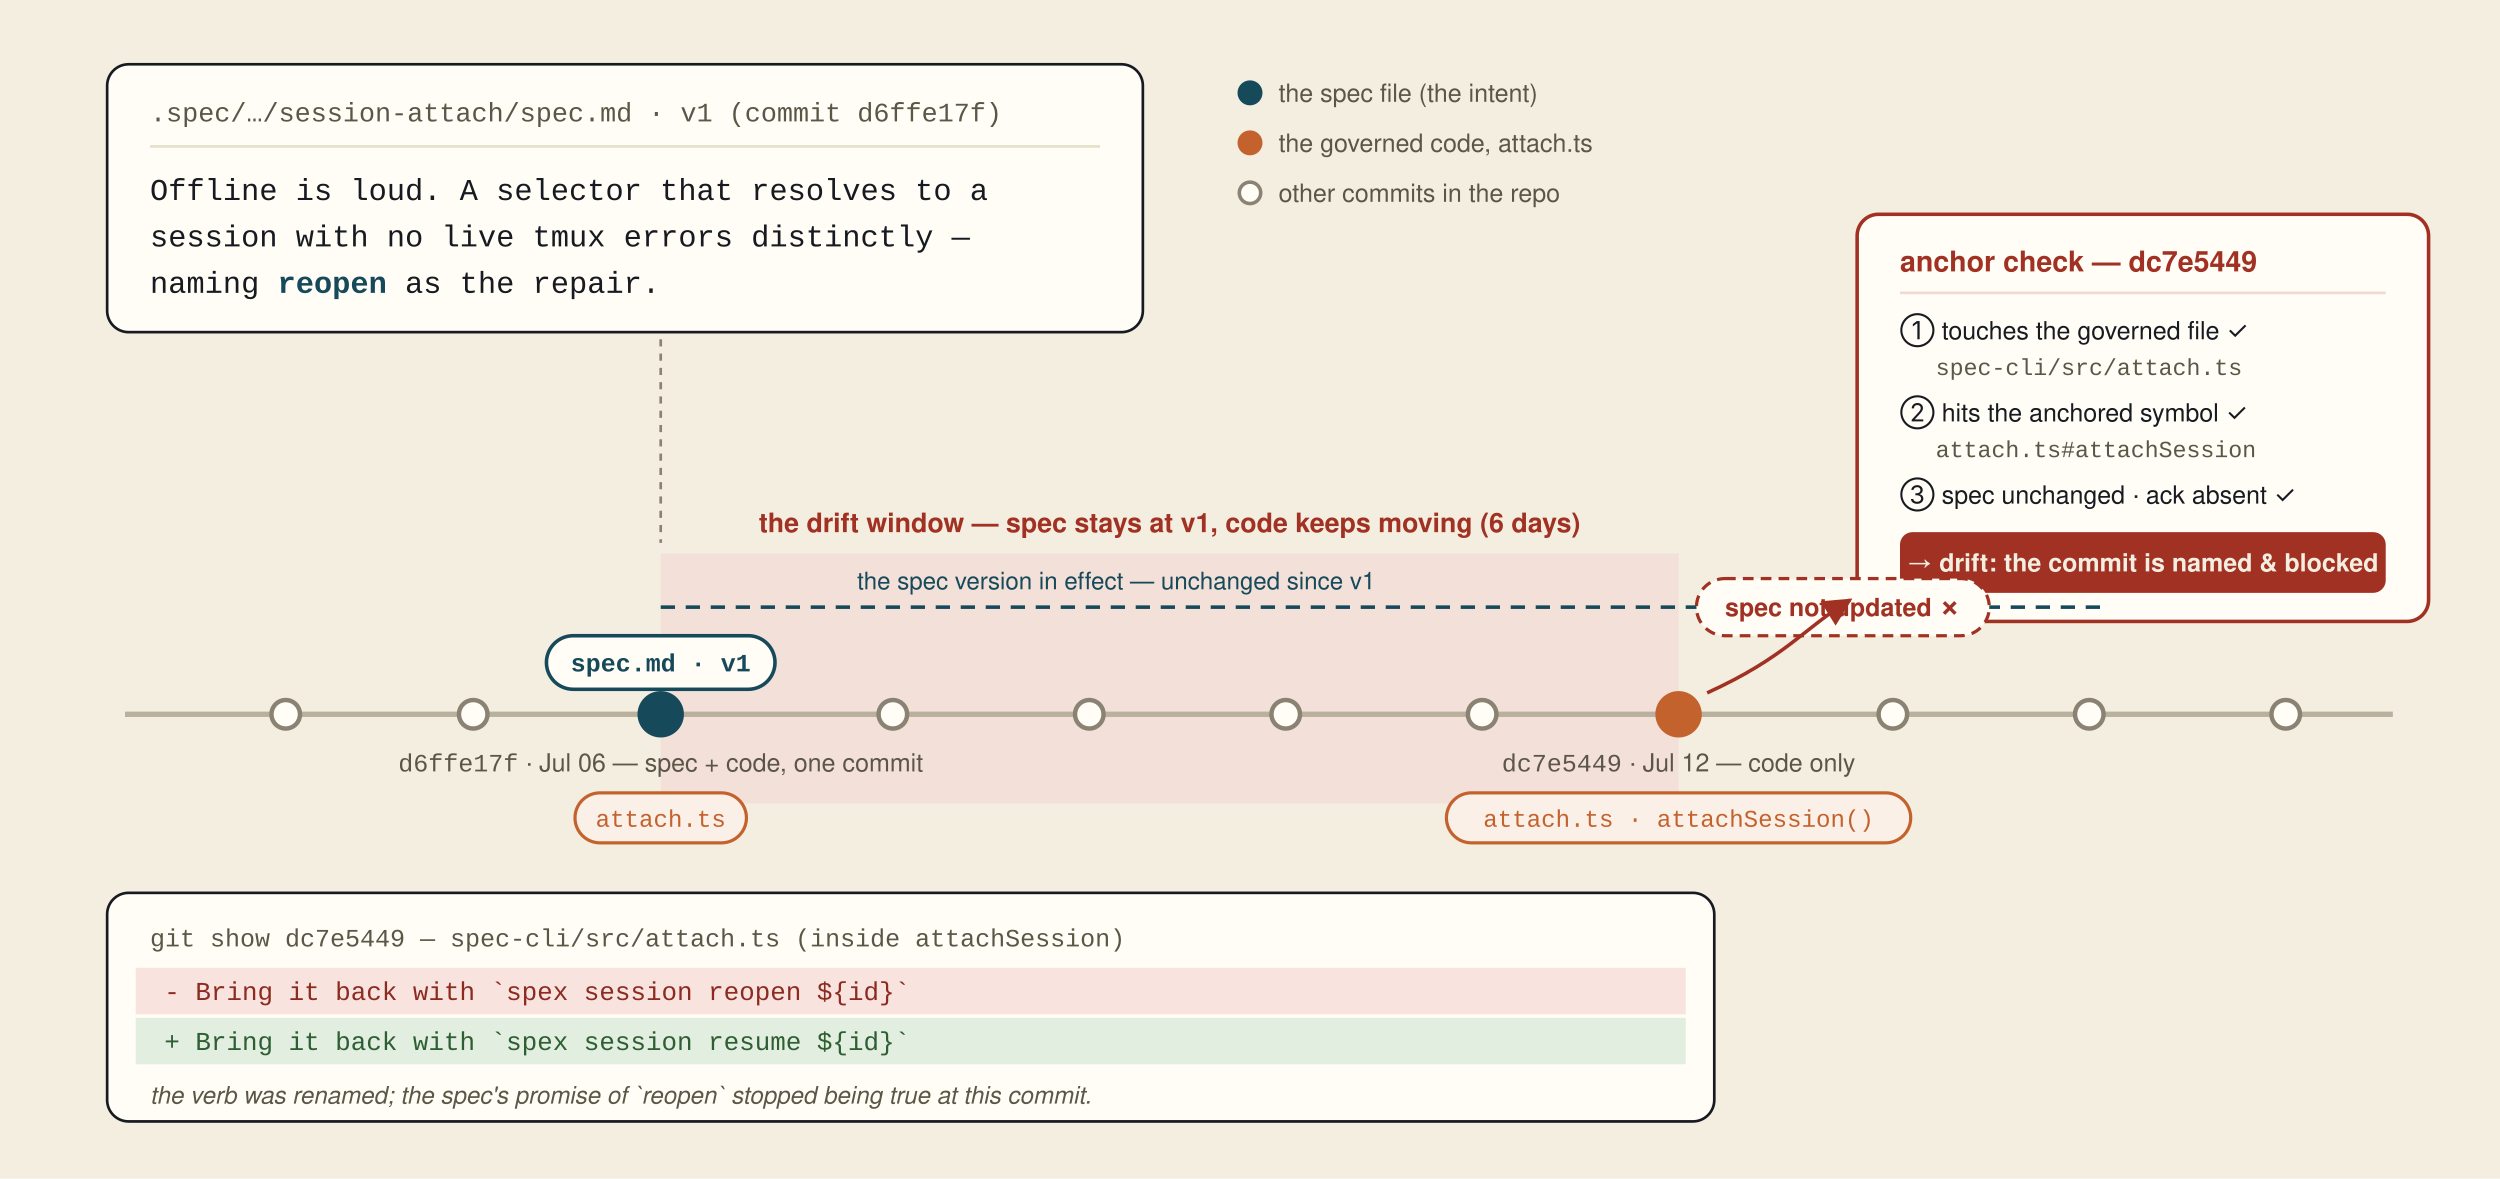
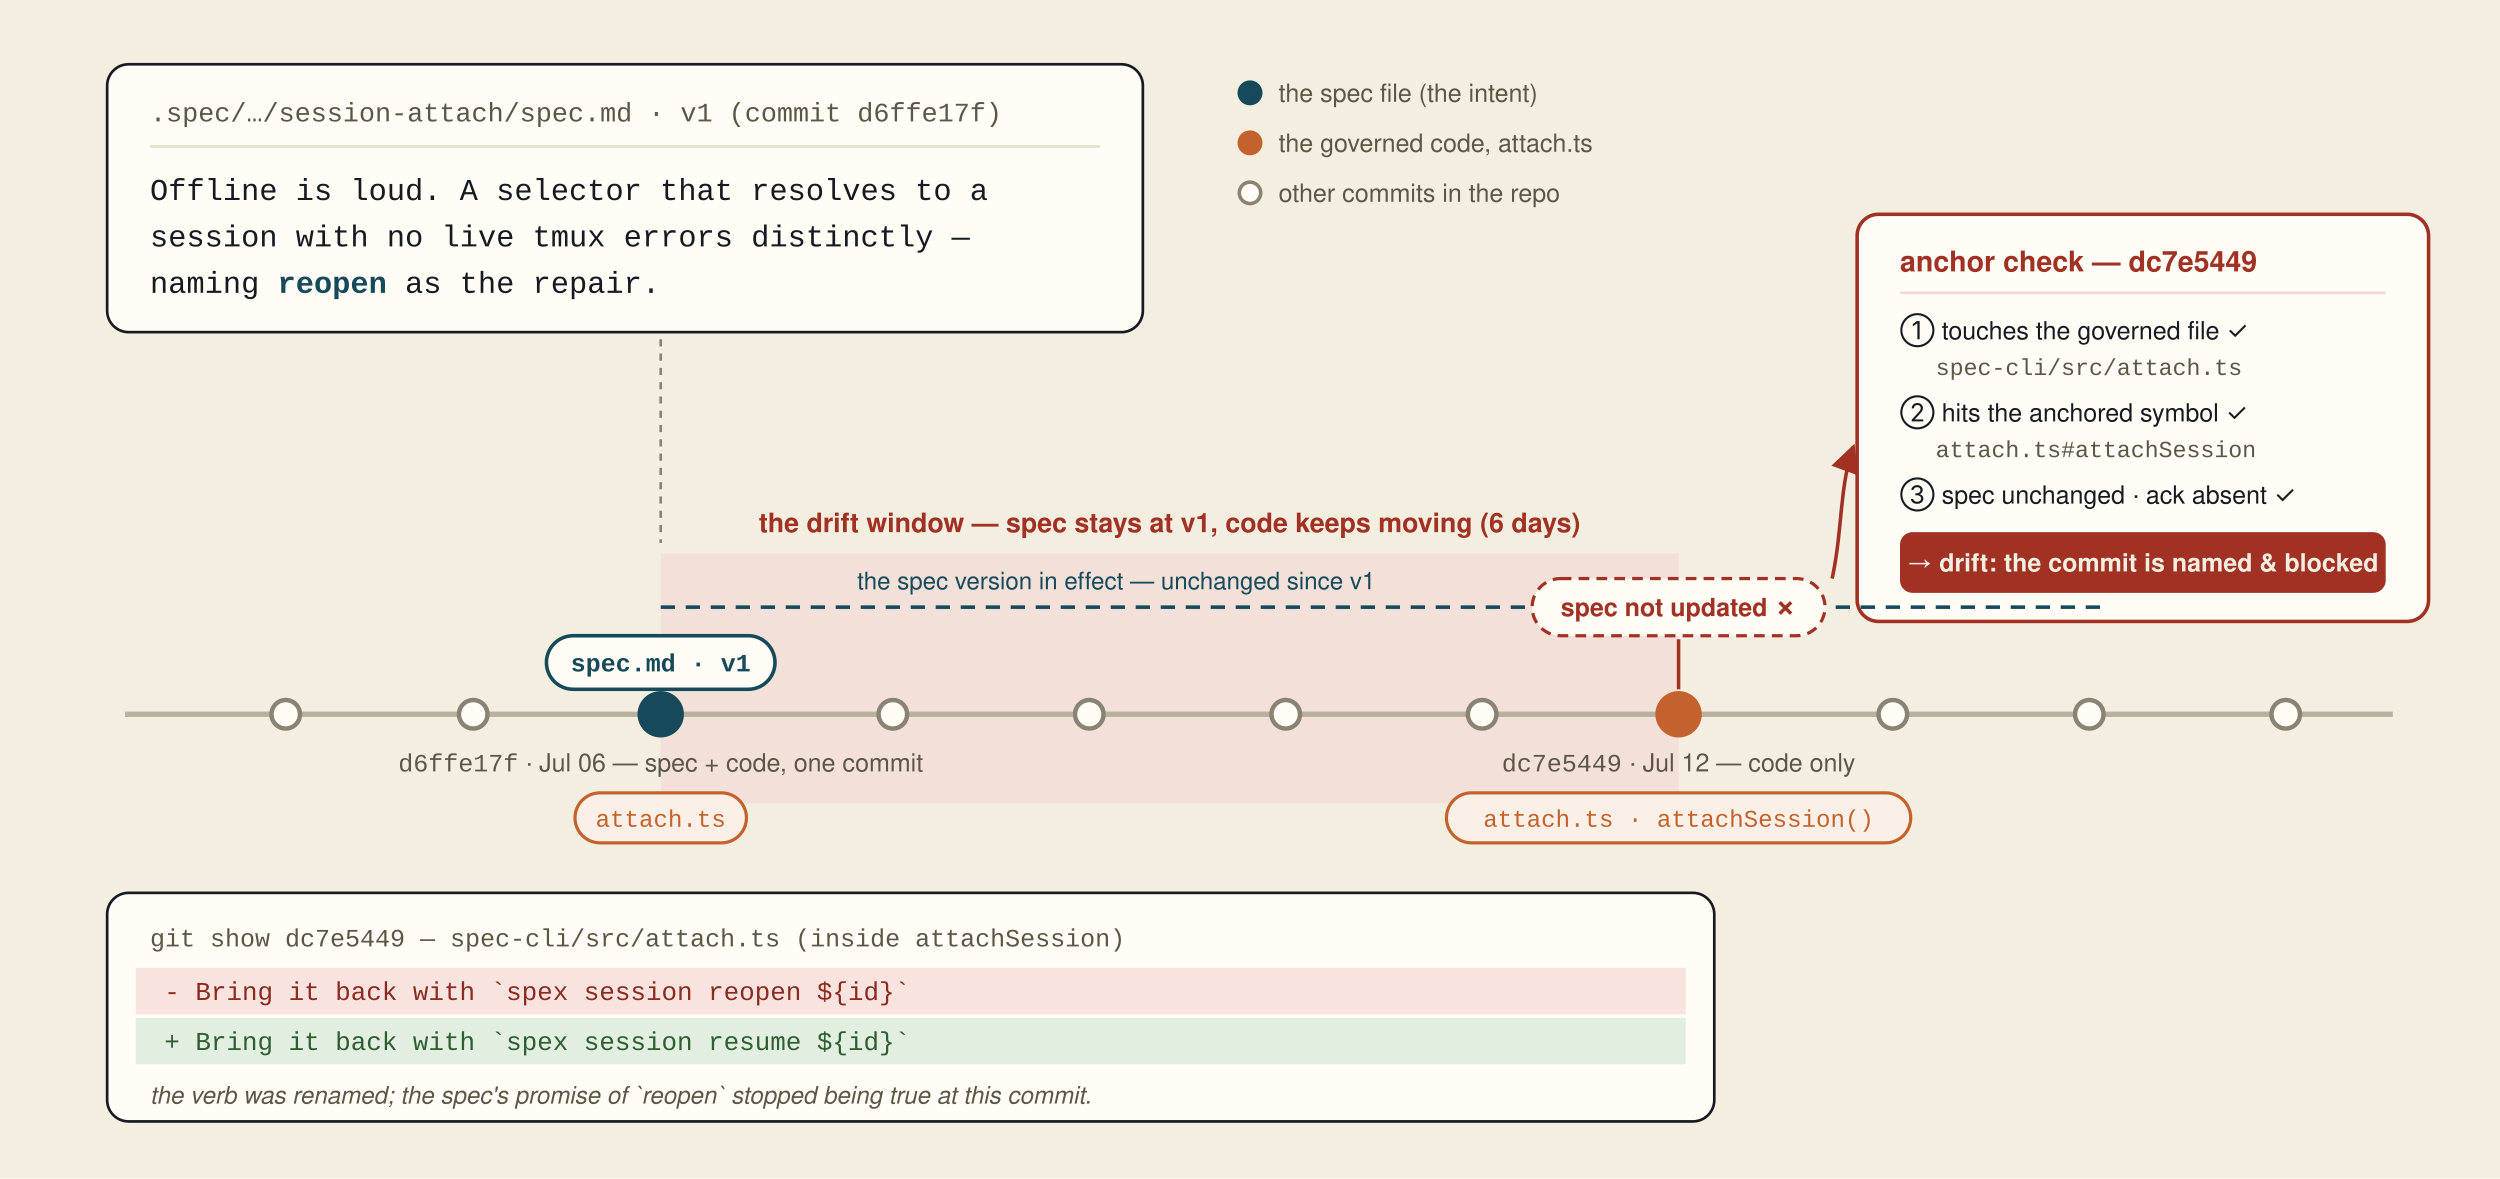
<svg xmlns="http://www.w3.org/2000/svg" viewBox="0 0 1400 660" font-family="-apple-system, 'Segoe UI', Helvetica, Arial, sans-serif">
  <rect width="1400" height="660" fill="#F4EEE0" />
  <defs>
    <marker id="fa" viewBox="0 0 10 10" refX="9" refY="5" markerWidth="8" markerHeight="8" orient="auto-start-reverse">
      <path d="M0,0 L10,5 L0,10 z" fill="#A03123" />
    </marker>
  </defs>
  <rect x="60" y="36" width="580" height="150" rx="12" fill="#FFFDF6" stroke="#171A20" stroke-width="1.5" />
  <text x="84" y="68" font-size="15" font-family="ui-monospace, Menlo, Consolas, 'Liberation Mono', monospace" fill="#5C5647">.spec/…/session-attach/spec.md · v1 (commit d6ffe17f)</text>
  <line x1="84" y1="82" x2="616" y2="82" stroke="#E7DFCB" stroke-width="1.5" />
  <text x="84" y="112" font-size="17" fill="#171A20" font-family="ui-monospace, Menlo, Consolas, 'Liberation Mono', monospace">Offline is loud. A selector that resolves to a</text>
  <text x="84" y="138" font-size="17" fill="#171A20" font-family="ui-monospace, Menlo, Consolas, 'Liberation Mono', monospace">session with no live tmux errors distinctly —</text>
  <text x="84" y="164" font-size="17" fill="#171A20" font-family="ui-monospace, Menlo, Consolas, 'Liberation Mono', monospace">naming <tspan fill="#16495A" font-weight="700">reopen</tspan> as the repair.</text>
  <g font-size="14" fill="#5C5647">
    <circle cx="700" cy="52" r="7" fill="#16495A" />
    <text x="716" y="57">the spec file (the intent)</text>
    <circle cx="700" cy="80" r="7" fill="#C4622D" />
    <text x="716" y="85">the governed code, attach.ts</text>
    <circle cx="700" cy="108" r="6" fill="#FFFDF6" stroke="#8A8272" stroke-width="2" />
    <text x="716" y="113">other commits in the repo</text>
  </g>
  <rect x="1040" y="120" width="320" height="228" rx="12" fill="#FFFDF6" stroke="#A03123" stroke-width="2" />
  <text x="1064" y="152" font-size="16" font-weight="700" fill="#A03123">anchor check — dc7e5449</text>
  <line x1="1064" y1="164" x2="1336" y2="164" stroke="#F0D9D3" stroke-width="1.5" />
  <g font-size="14" fill="#171A20">
    <text x="1064" y="190">① touches the governed file ✓</text>
    <text x="1084" y="210" font-family="ui-monospace, Menlo, Consolas, 'Liberation Mono', monospace" font-size="13" fill="#5C5647">spec-cli/src/attach.ts</text>
    <text x="1064" y="236">② hits the anchored symbol ✓</text>
    <text x="1084" y="256" font-family="ui-monospace, Menlo, Consolas, 'Liberation Mono', monospace" font-size="13" fill="#5C5647">attach.ts#attachSession</text>
    <text x="1064" y="282">③ spec unchanged · ack absent ✓</text>
  </g>
  <rect x="1064" y="298" width="272" height="34" rx="7" fill="#A03123" />
  <text x="1200" y="320" font-size="14" font-weight="700" fill="#F4EEE0" text-anchor="middle">→ drift: the commit is named &amp; blocked</text>
  <rect x="370" y="310" width="570" height="140" fill="#F3E0D8" />
  <text x="655" y="298" font-size="15" font-weight="700" fill="#A03123" text-anchor="middle">the drift window — spec stays at v1, code keeps moving (6 days)</text>
  <line x1="370" y1="340" x2="1180" y2="340" stroke="#16495A" stroke-width="2" stroke-dasharray="8 6" />
  <text x="480" y="330" font-size="13.5" fill="#16495A">the spec version in effect — unchanged since v1</text>
-   <rect x="950" y="324" width="164" height="32" rx="16" fill="#FFFDF6" stroke="#A03123" stroke-width="1.8" stroke-dasharray="6 4" />
-   <text x="1032" y="345" font-size="14" font-weight="700" fill="#A03123" text-anchor="middle">spec not updated ✗</text>
+   <rect x="858" y="324" width="164" height="32" rx="16" fill="#FFFDF6" stroke="#A03123" stroke-width="1.8" stroke-dasharray="6 4" />
+   <text x="940" y="345" font-size="14" font-weight="700" fill="#A03123" text-anchor="middle">spec not updated ✗</text>
+   <path d="M 1026 324 C 1032 296, 1030 272, 1038 250" fill="none" stroke="#A03123" stroke-width="2" marker-end="url(#fa)" />
  <line x1="70" y1="400" x2="1340" y2="400" stroke="#B9B19E" stroke-width="3" />
  <g fill="#FFFDF6" stroke="#8A8272" stroke-width="2.5">
    <circle cx="160" cy="400" r="8" />
    <circle cx="265" cy="400" r="8" />
    <circle cx="500" cy="400" r="8" />
    <circle cx="610" cy="400" r="8" />
    <circle cx="720" cy="400" r="8" />
    <circle cx="830" cy="400" r="8" />
    <circle cx="1060" cy="400" r="8" />
    <circle cx="1170" cy="400" r="8" />
    <circle cx="1280" cy="400" r="8" />
  </g>
  <circle cx="370" cy="400" r="13" fill="#16495A" />
  <line x1="370" y1="190" x2="370" y2="304" stroke="#8A8272" stroke-width="1.5" stroke-dasharray="4 4" />
  <rect x="306" y="356" width="128" height="30" rx="15" fill="#FFFDF6" stroke="#16495A" stroke-width="2" />
  <text x="370" y="376" font-size="14" font-weight="700" fill="#16495A" text-anchor="middle" font-family="ui-monospace, Menlo, Consolas, 'Liberation Mono', monospace">spec.md · v1</text>
  <text x="370" y="432" font-size="14" fill="#5C5647" text-anchor="middle">
    <tspan font-family="ui-monospace, Menlo, Consolas, 'Liberation Mono', monospace">d6ffe17f</tspan> · Jul 06 — spec + code, one commit</text>
  <rect x="322" y="444" width="96" height="28" rx="14" fill="#FBF0E8" stroke="#C4622D" stroke-width="1.8" />
  <text x="370" y="463" font-size="13.5" fill="#C4622D" text-anchor="middle" font-family="ui-monospace, Menlo, Consolas, 'Liberation Mono', monospace">attach.ts</text>
  <circle cx="940" cy="400" r="13" fill="#C4622D" />
-   <path d="M 956 388 C 1000 368, 1010 352, 1036 336" fill="none" stroke="#A03123" stroke-width="2" marker-end="url(#fa)" />
+   <line x1="940" y1="386" x2="940" y2="358" stroke="#A03123" stroke-width="2" />
  <text x="940" y="432" font-size="14" fill="#5C5647" text-anchor="middle">
    <tspan font-family="ui-monospace, Menlo, Consolas, 'Liberation Mono', monospace">dc7e5449</tspan> · Jul 12 — code only</text>
  <rect x="810" y="444" width="260" height="28" rx="14" fill="#FBF0E8" stroke="#C4622D" stroke-width="1.8" />
  <text x="940" y="463" font-size="13.5" fill="#C4622D" text-anchor="middle" font-family="ui-monospace, Menlo, Consolas, 'Liberation Mono', monospace">attach.ts · attachSession()</text>
  <rect x="60" y="500" width="900" height="128" rx="12" fill="#FFFDF6" stroke="#171A20" stroke-width="1.5" />
  <text x="84" y="530" font-size="14" font-family="ui-monospace, Menlo, Consolas, 'Liberation Mono', monospace" fill="#5C5647">git show dc7e5449 — spec-cli/src/attach.ts (inside attachSession)</text>
  <rect x="76" y="542" width="868" height="26" fill="#F8E3DF" />
  <text x="92" y="560" font-size="14.5" font-family="ui-monospace, Menlo, Consolas, 'Liberation Mono', monospace" fill="#8C2B20">- Bring it back with `spex session reopen ${id}`</text>
  <rect x="76" y="570" width="868" height="26" fill="#E2EEDF" />
  <text x="92" y="588" font-size="14.5" font-family="ui-monospace, Menlo, Consolas, 'Liberation Mono', monospace" fill="#2E5E33">+ Bring it back with `spex session resume ${id}`</text>
  <text x="84" y="618" font-size="13.5" font-style="italic" fill="#5C5647">the verb was renamed; the spec's promise of `reopen` stopped being true at this commit.</text>
</svg>
